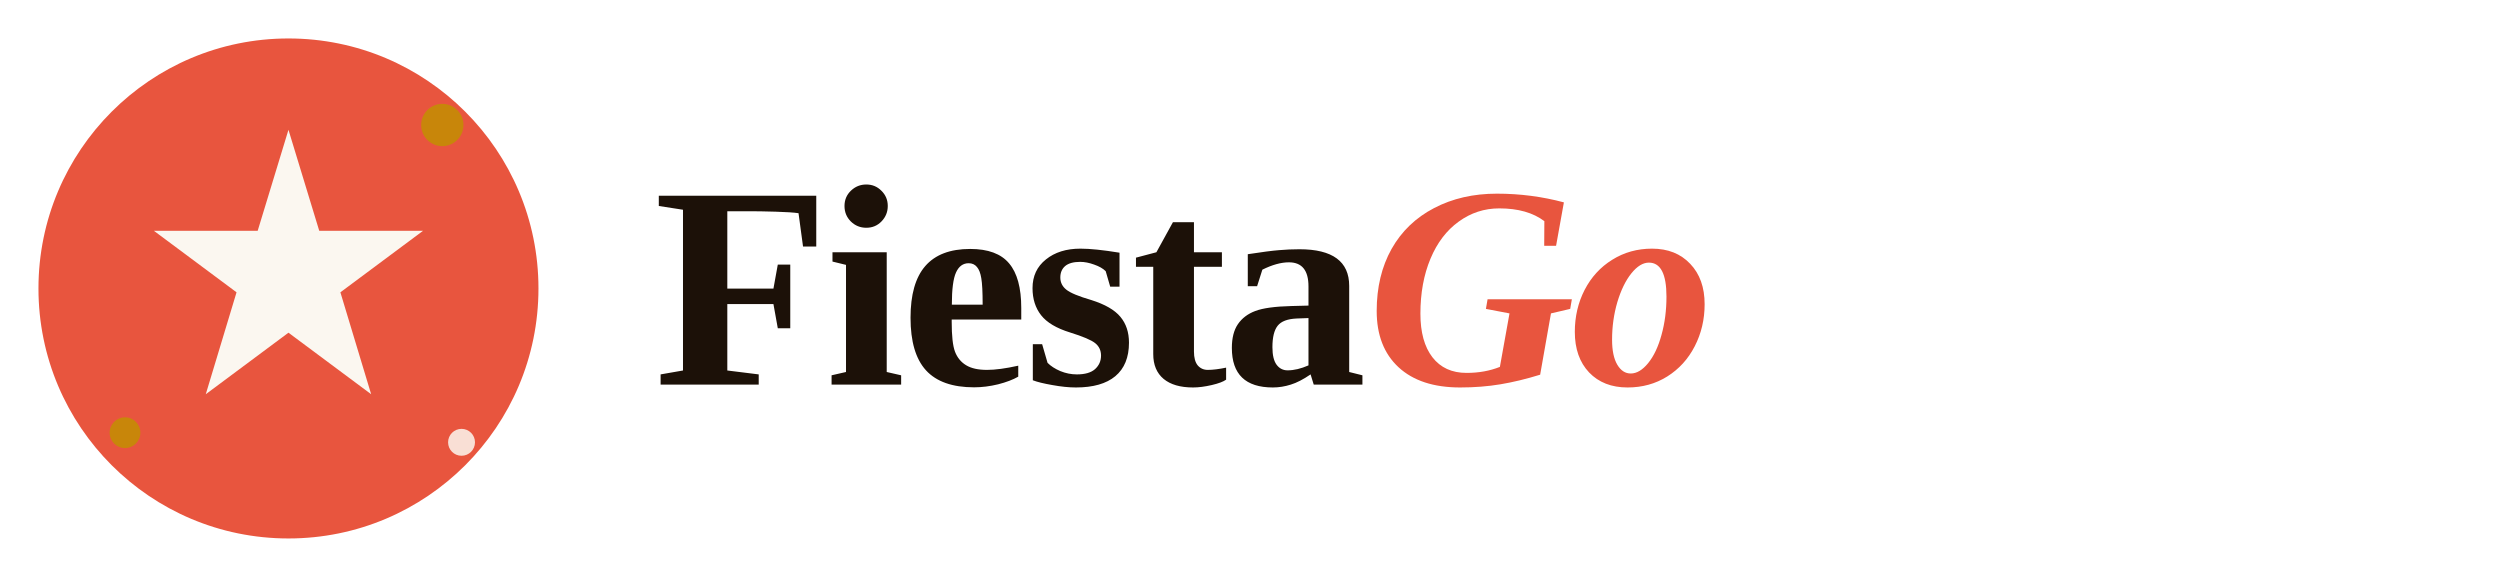
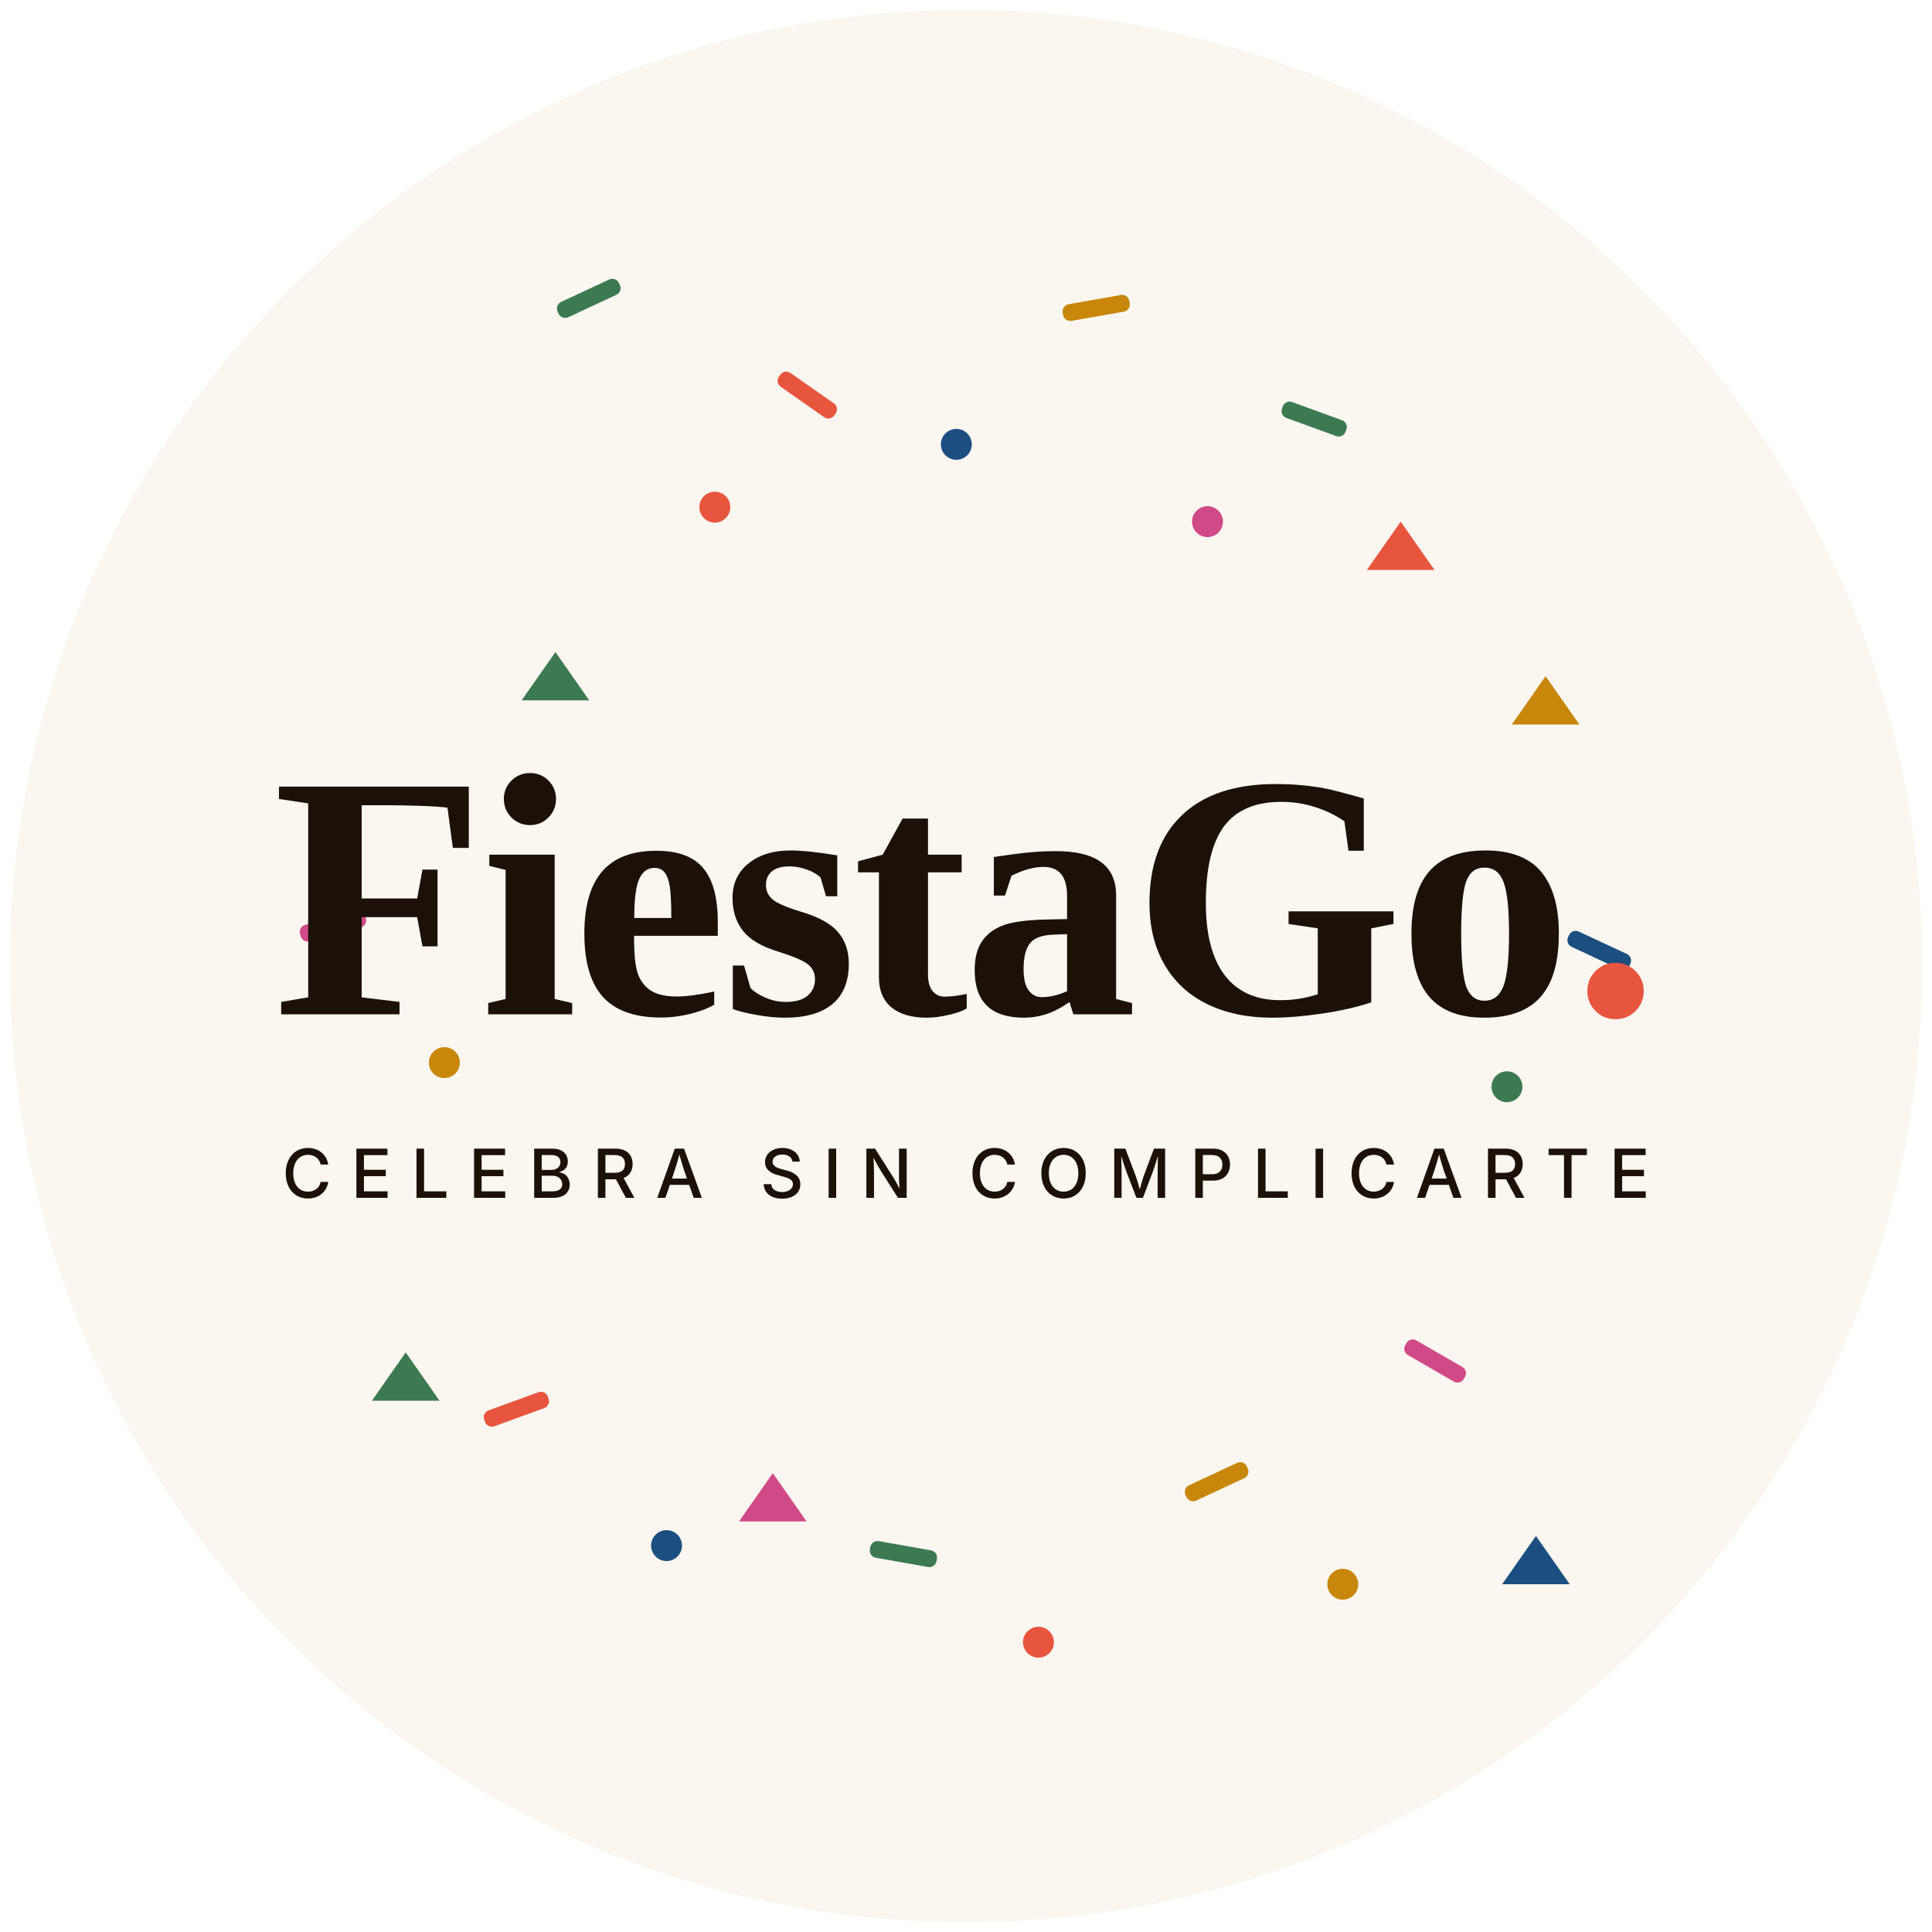
- <svg xmlns="http://www.w3.org/2000/svg" viewBox="0 0 260 60" role="img" aria-label="FiestaGo">
-   <circle cx="30" cy="30" r="26" fill="#E8553E" />
-   <path d="M30 13.5 L33.2 24 L44 24 L35.4 30.4 L38.6 41 L30 34.6 L21.4 41 L24.6 30.4 L16 24 L26.8 24 Z" fill="#FBF7F0" />
-   <circle cx="46" cy="13" r="2.2" fill="#C8860A" />
-   <circle cx="13" cy="45" r="1.6" fill="#C8860A" />
-   <circle cx="48" cy="46" r="1.4" fill="#FBF7F0" opacity="0.85" />
-   <text x="68" y="40" font-family="'Playfair Display', Georgia, 'Times New Roman', serif" font-size="30" font-weight="800" fill="#1C1108" letter-spacing="-0.5">
-     Fiesta<tspan fill="#E8553E" font-style="italic" font-weight="700">Go</tspan>
+ <svg xmlns="http://www.w3.org/2000/svg" viewBox="0 0 400 400" role="img" aria-label="FiestaGo — Celebra sin complicarte">
+   <circle cx="200" cy="200" r="198" fill="#FBF7F0" />
+   <rect x="115" y="60" width="14" height="3.5" rx="1.5" fill="#3D7A52" transform="rotate(-25 122 62)" />
+   <rect x="160" y="80" width="14" height="3.5" rx="1.5" fill="#E8553E" transform="rotate(35 167 82)" />
+   <rect x="220" y="62" width="14" height="3.5" rx="1.5" fill="#C8860A" transform="rotate(-10 227 64)" />
+   <rect x="265" y="85" width="14" height="3.5" rx="1.5" fill="#3D7A52" transform="rotate(20 272 87)" />
+   <circle cx="148" cy="105" r="3.2" fill="#E8553E" />
+   <circle cx="198" cy="92" r="3.2" fill="#1C4E80" />
+   <circle cx="250" cy="108" r="3.2" fill="#D04A87" />
+   <polygon points="290,108 297,118 283,118" fill="#E8553E" />
+   <polygon points="115,135 122,145 108,145" fill="#3D7A52" />
+   <polygon points="320,140 327,150 313,150" fill="#C8860A" />
+   <rect x="62" y="190" width="14" height="3.5" rx="1.5" fill="#D04A87" transform="rotate(-15 69 192)" />
+   <rect x="324" y="195" width="14" height="3.5" rx="1.5" fill="#1C4E80" transform="rotate(25 331 197)" />
+   <circle cx="92" cy="220" r="3.2" fill="#C8860A" />
+   <circle cx="312" cy="225" r="3.2" fill="#3D7A52" />
+   <rect x="100" y="290" width="14" height="3.5" rx="1.5" fill="#E8553E" transform="rotate(-20 107 292)" />
+   <rect x="180" y="320" width="14" height="3.5" rx="1.5" fill="#3D7A52" transform="rotate(10 187 322)" />
+   <rect x="245" y="305" width="14" height="3.5" rx="1.5" fill="#C8860A" transform="rotate(-25 252 307)" />
+   <rect x="290" y="280" width="14" height="3.5" rx="1.5" fill="#D04A87" transform="rotate(30 297 282)" />
+   <circle cx="138" cy="320" r="3.2" fill="#1C4E80" />
+   <circle cx="215" cy="340" r="3.2" fill="#E8553E" />
+   <circle cx="278" cy="328" r="3.2" fill="#C8860A" />
+   <polygon points="160,305 167,315 153,315" fill="#D04A87" />
+   <polygon points="318,318 325,328 311,328" fill="#1C4E80" />
+   <polygon points="84,280 91,290 77,290" fill="#3D7A52" />
+   <text x="200" y="210" font-family="'Playfair Display', Georgia, 'Times New Roman', serif" font-size="72" font-weight="800" fill="#1C1108" text-anchor="middle" letter-spacing="-1">
+     FiestaGo<tspan fill="#E8553E">.</tspan>
+   </text>
+   <text x="200" y="248" font-family="'Inter', 'Helvetica Neue', Arial, sans-serif" font-size="14" font-weight="500" fill="#1C1108" text-anchor="middle" letter-spacing="4">
+     CELEBRA SIN COMPLICARTE
  </text>
</svg>
